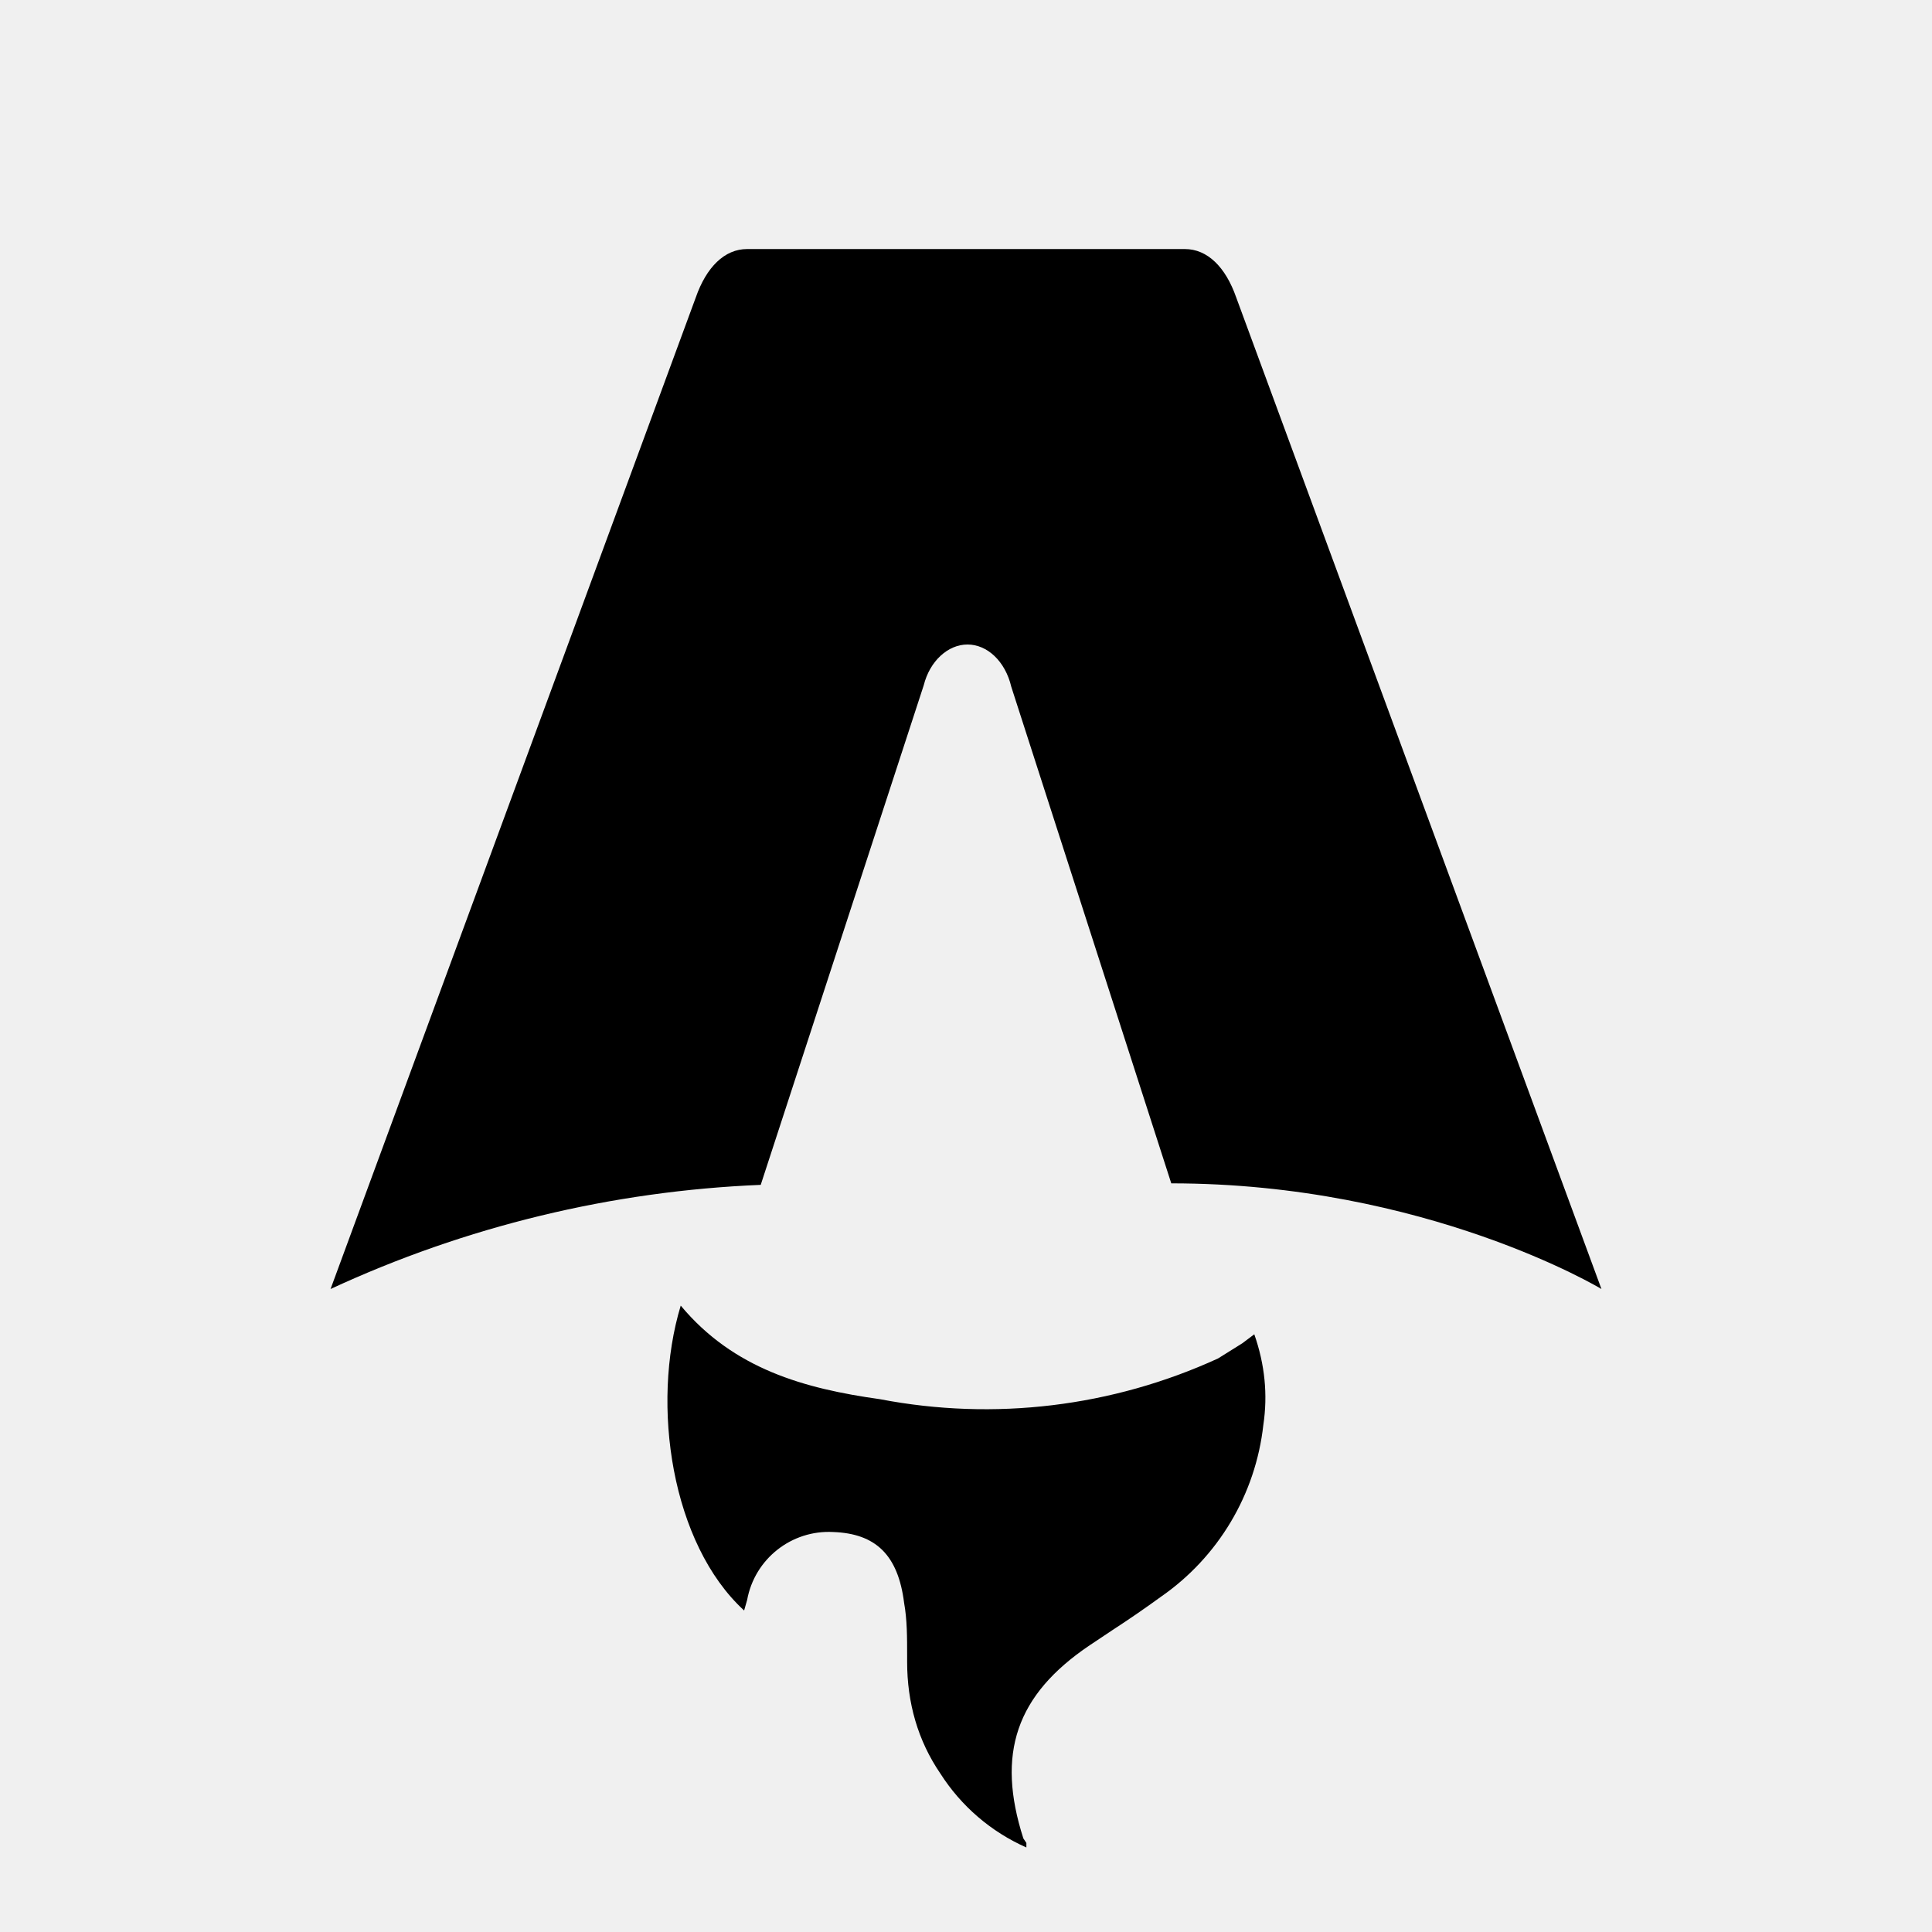
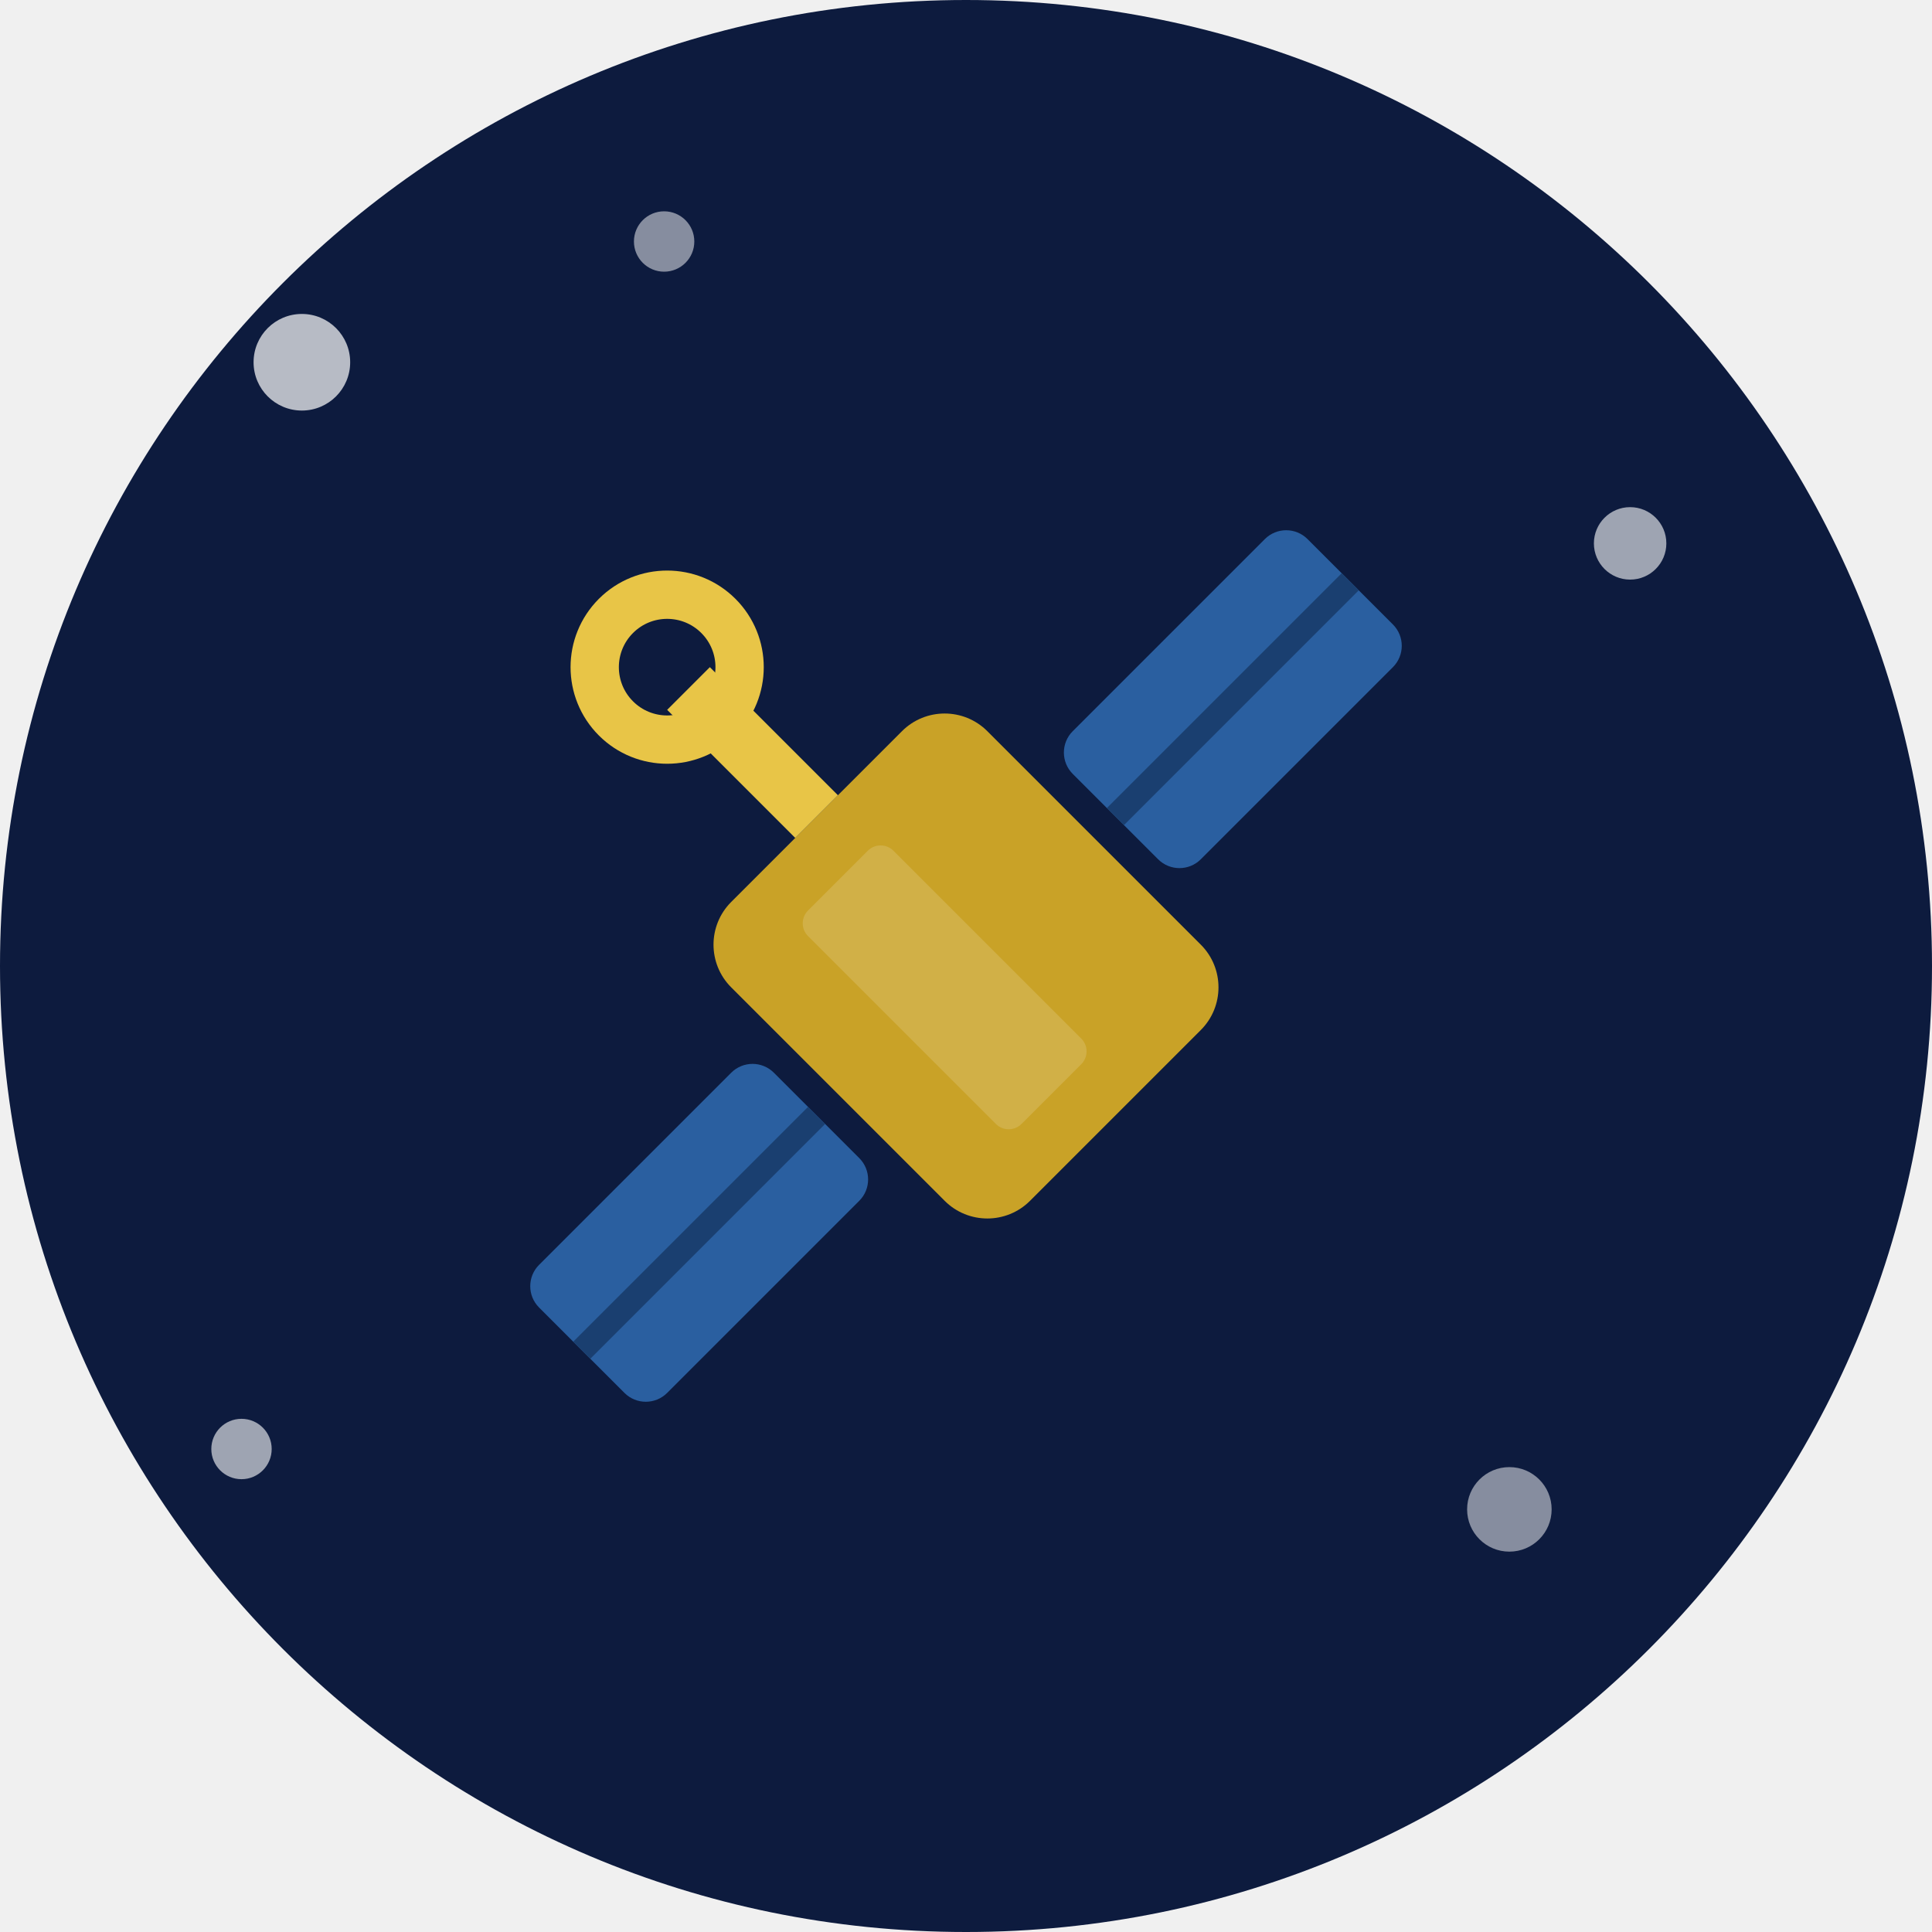
- <svg xmlns="http://www.w3.org/2000/svg" fill="none" viewBox="0 0 128 128">
-   <path d="M50.4 78.5a75.1 75.1 0 0 0-28.5 6.9l24.2-65.7c.7-2 1.9-3.2 3.4-3.2h29c1.5 0 2.7 1.2 3.4 3.2l24.2 65.7s-11.6-7-28.5-7L67 45.5c-.4-1.7-1.6-2.8-2.9-2.8-1.3 0-2.5 1.1-2.9 2.7L50.4 78.5Zm-1.1 28.2Zm-4.2-20.2c-2 6.6-.6 15.8 4.2 20.2a17.5 17.5 0 0 1 .2-.7 5.5 5.5 0 0 1 5.7-4.5c2.8.1 4.3 1.5 4.7 4.7.2 1.1.2 2.3.2 3.5v.4c0 2.7.7 5.2 2.2 7.4a13 13 0 0 0 5.7 4.9v-.3l-.2-.3c-1.8-5.6-.5-9.5 4.4-12.8l1.5-1a73 73 0 0 0 3.2-2.2 16 16 0 0 0 6.8-11.4c.3-2 .1-4-.6-6l-.8.6-1.6 1a37 37 0 0 1-22.4 2.7c-5-.7-9.7-2-13.2-6.2Z" />
-   <style>
-         path { fill: #000; }
-         @media (prefers-color-scheme: dark) {
-             path { fill: #FFF; }
-         }
-     </style>
+ <svg xmlns="http://www.w3.org/2000/svg" viewBox="0 0 32 32">
+   <circle cx="16" cy="16" r="16" fill="#0d1b3e" />
+   <circle cx="5" cy="6" r="0.8" fill="rgba(255,255,255,0.7)" />
+   <circle cx="27" cy="9" r="0.6" fill="rgba(255,255,255,0.6)" />
+   <circle cx="25" cy="25" r="0.7" fill="rgba(255,255,255,0.5)" />
+   <circle cx="4" cy="24" r="0.5" fill="rgba(255,255,255,0.6)" />
+   <circle cx="11" cy="4" r="0.5" fill="rgba(255,255,255,0.5)" />
+   <g transform="translate(16,16) rotate(-45)">
+     <rect x="-3" y="-3.5" width="6" height="7" rx="1" fill="#c9a227" />
+     <rect x="-9" y="-1.5" width="5.5" height="3" rx="0.5" fill="#2a5fa0" />
+     <line x1="-9" y1="0" x2="-3.5" y2="0" stroke="#1a3f70" stroke-width="0.4" />
+     <rect x="3.5" y="-1.5" width="5.5" height="3" rx="0.5" fill="#2a5fa0" />
+     <line x1="3.5" y1="0" x2="9" y2="0" stroke="#1a3f70" stroke-width="0.4" />
+     <line x1="0" y1="-3.5" x2="0" y2="-6.5" stroke="#e8c547" stroke-width="1" />
+     <circle cx="0" cy="-7" r="1.2" fill="none" stroke="#e8c547" stroke-width="0.8" />
+     <rect x="-1.5" y="-2.5" width="2" height="5" rx="0.3" fill="rgba(255,255,255,0.15)" />
+   </g>
</svg>
